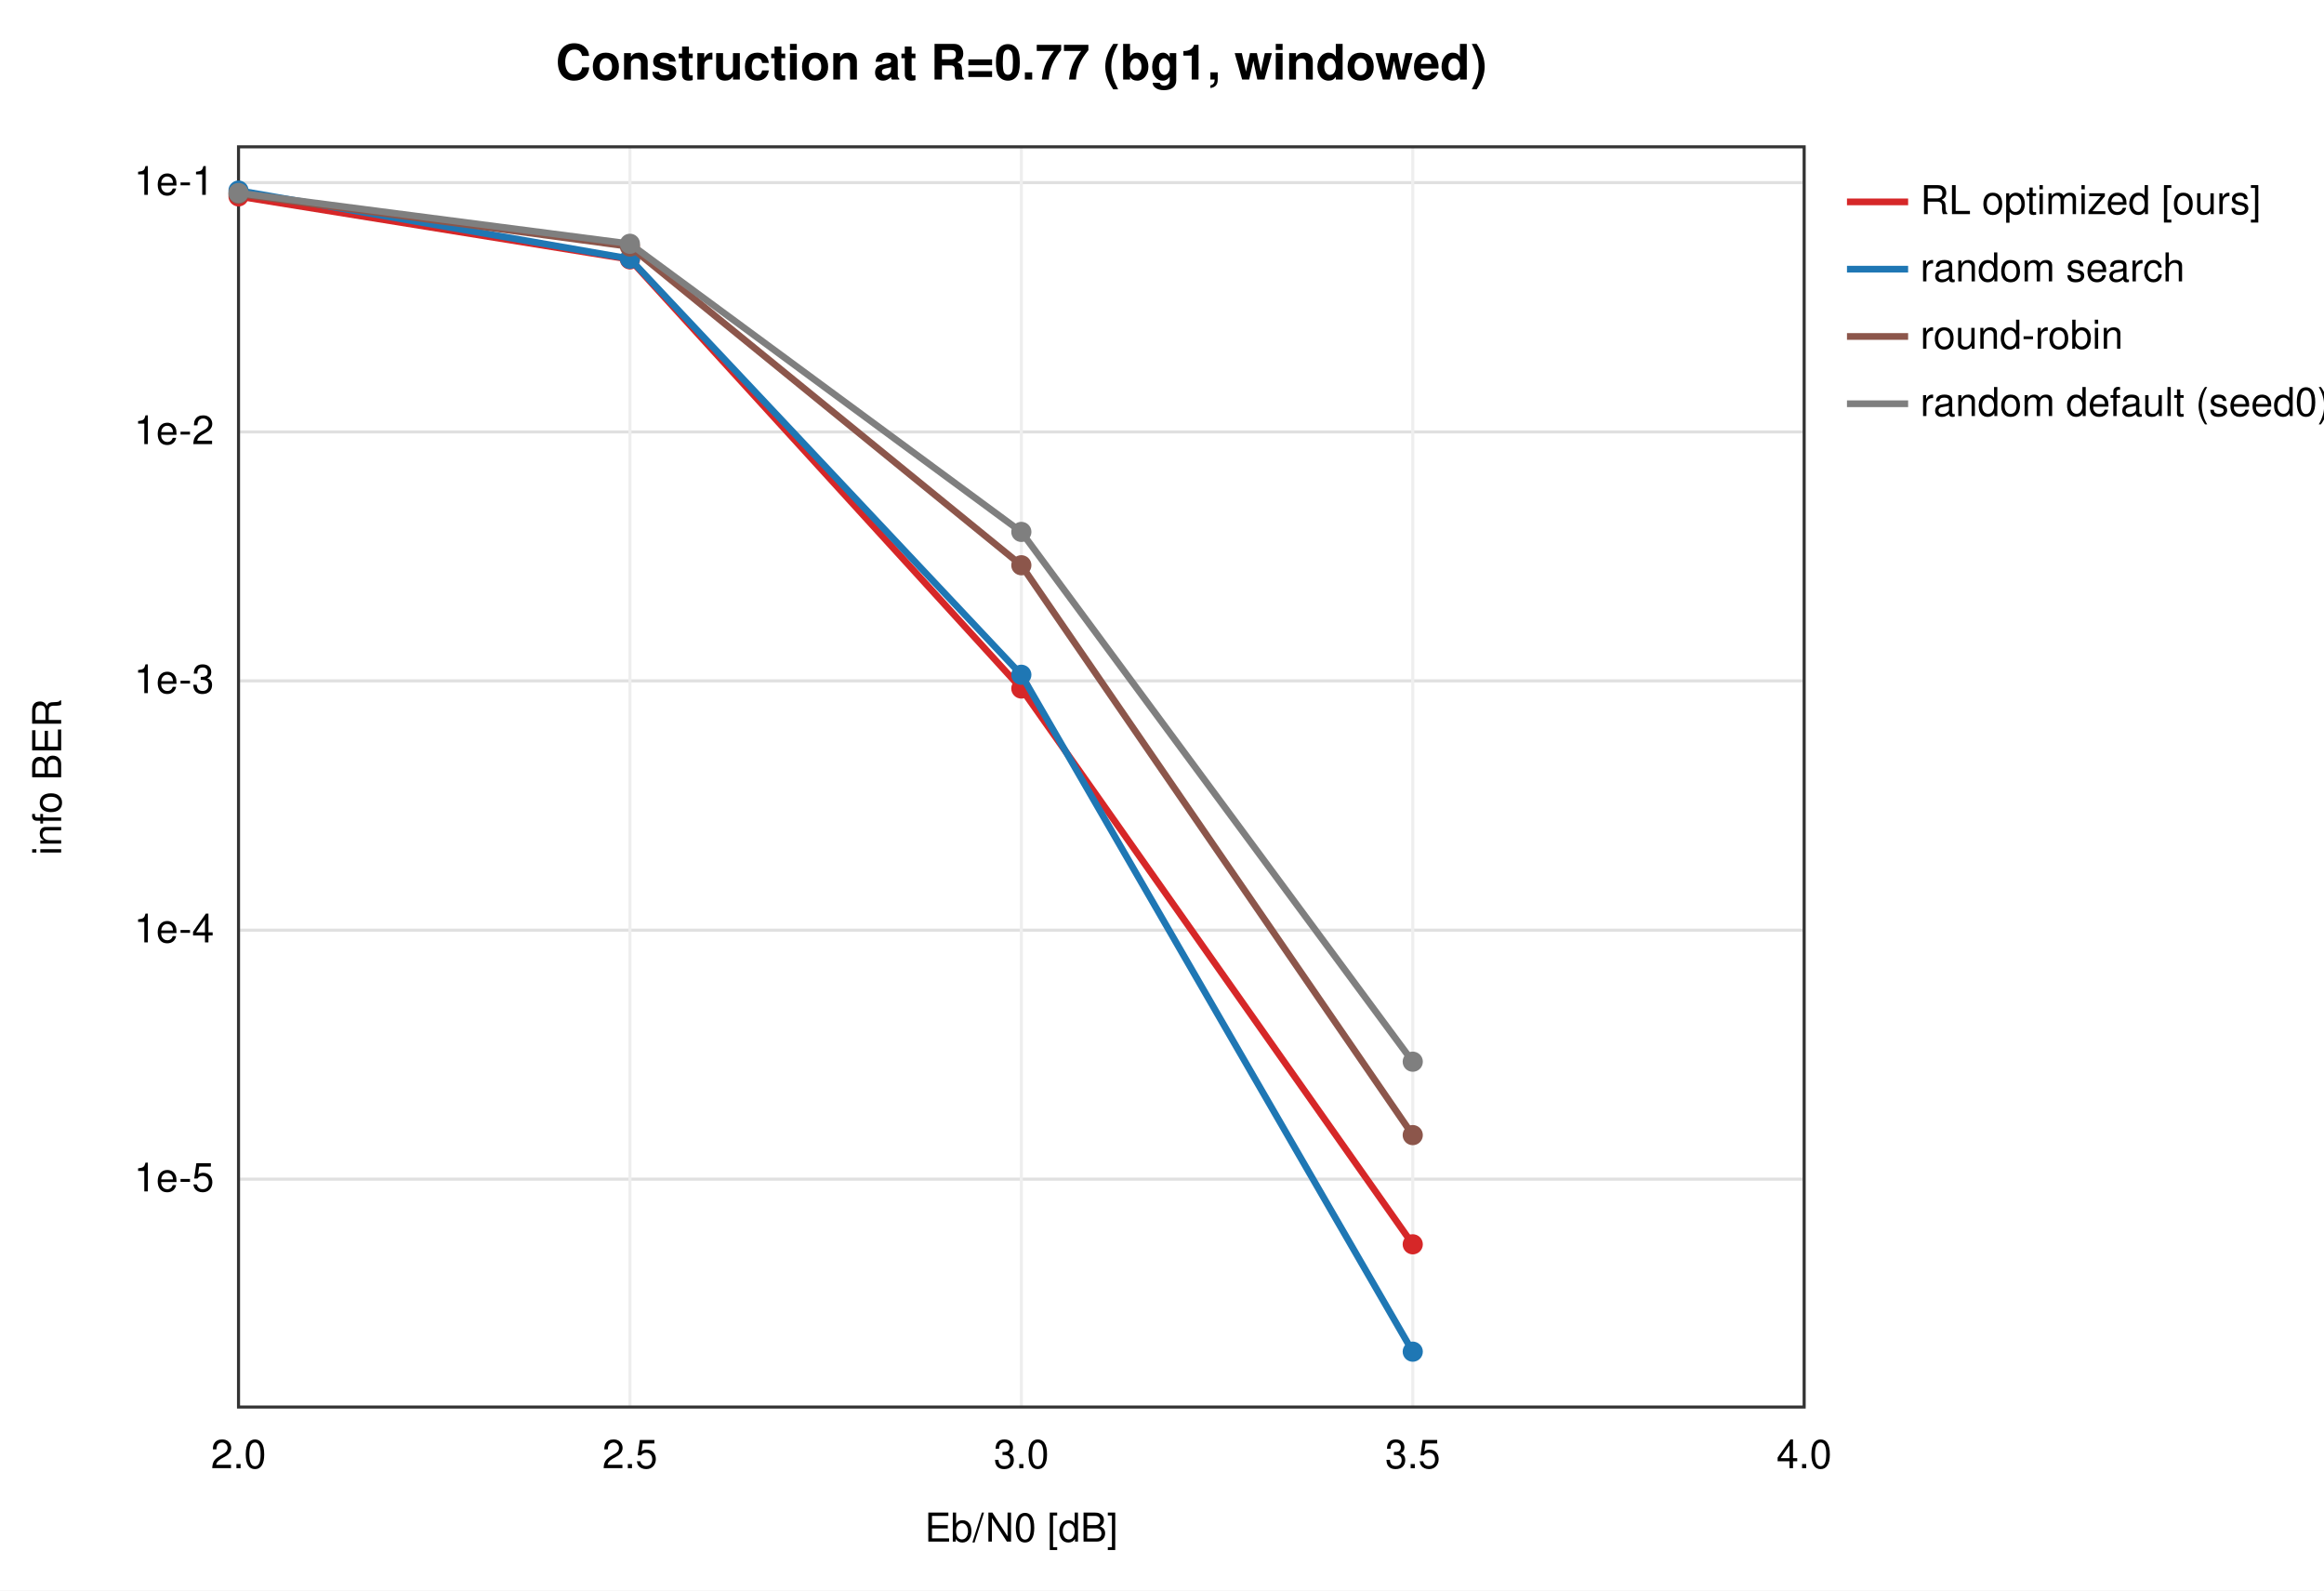
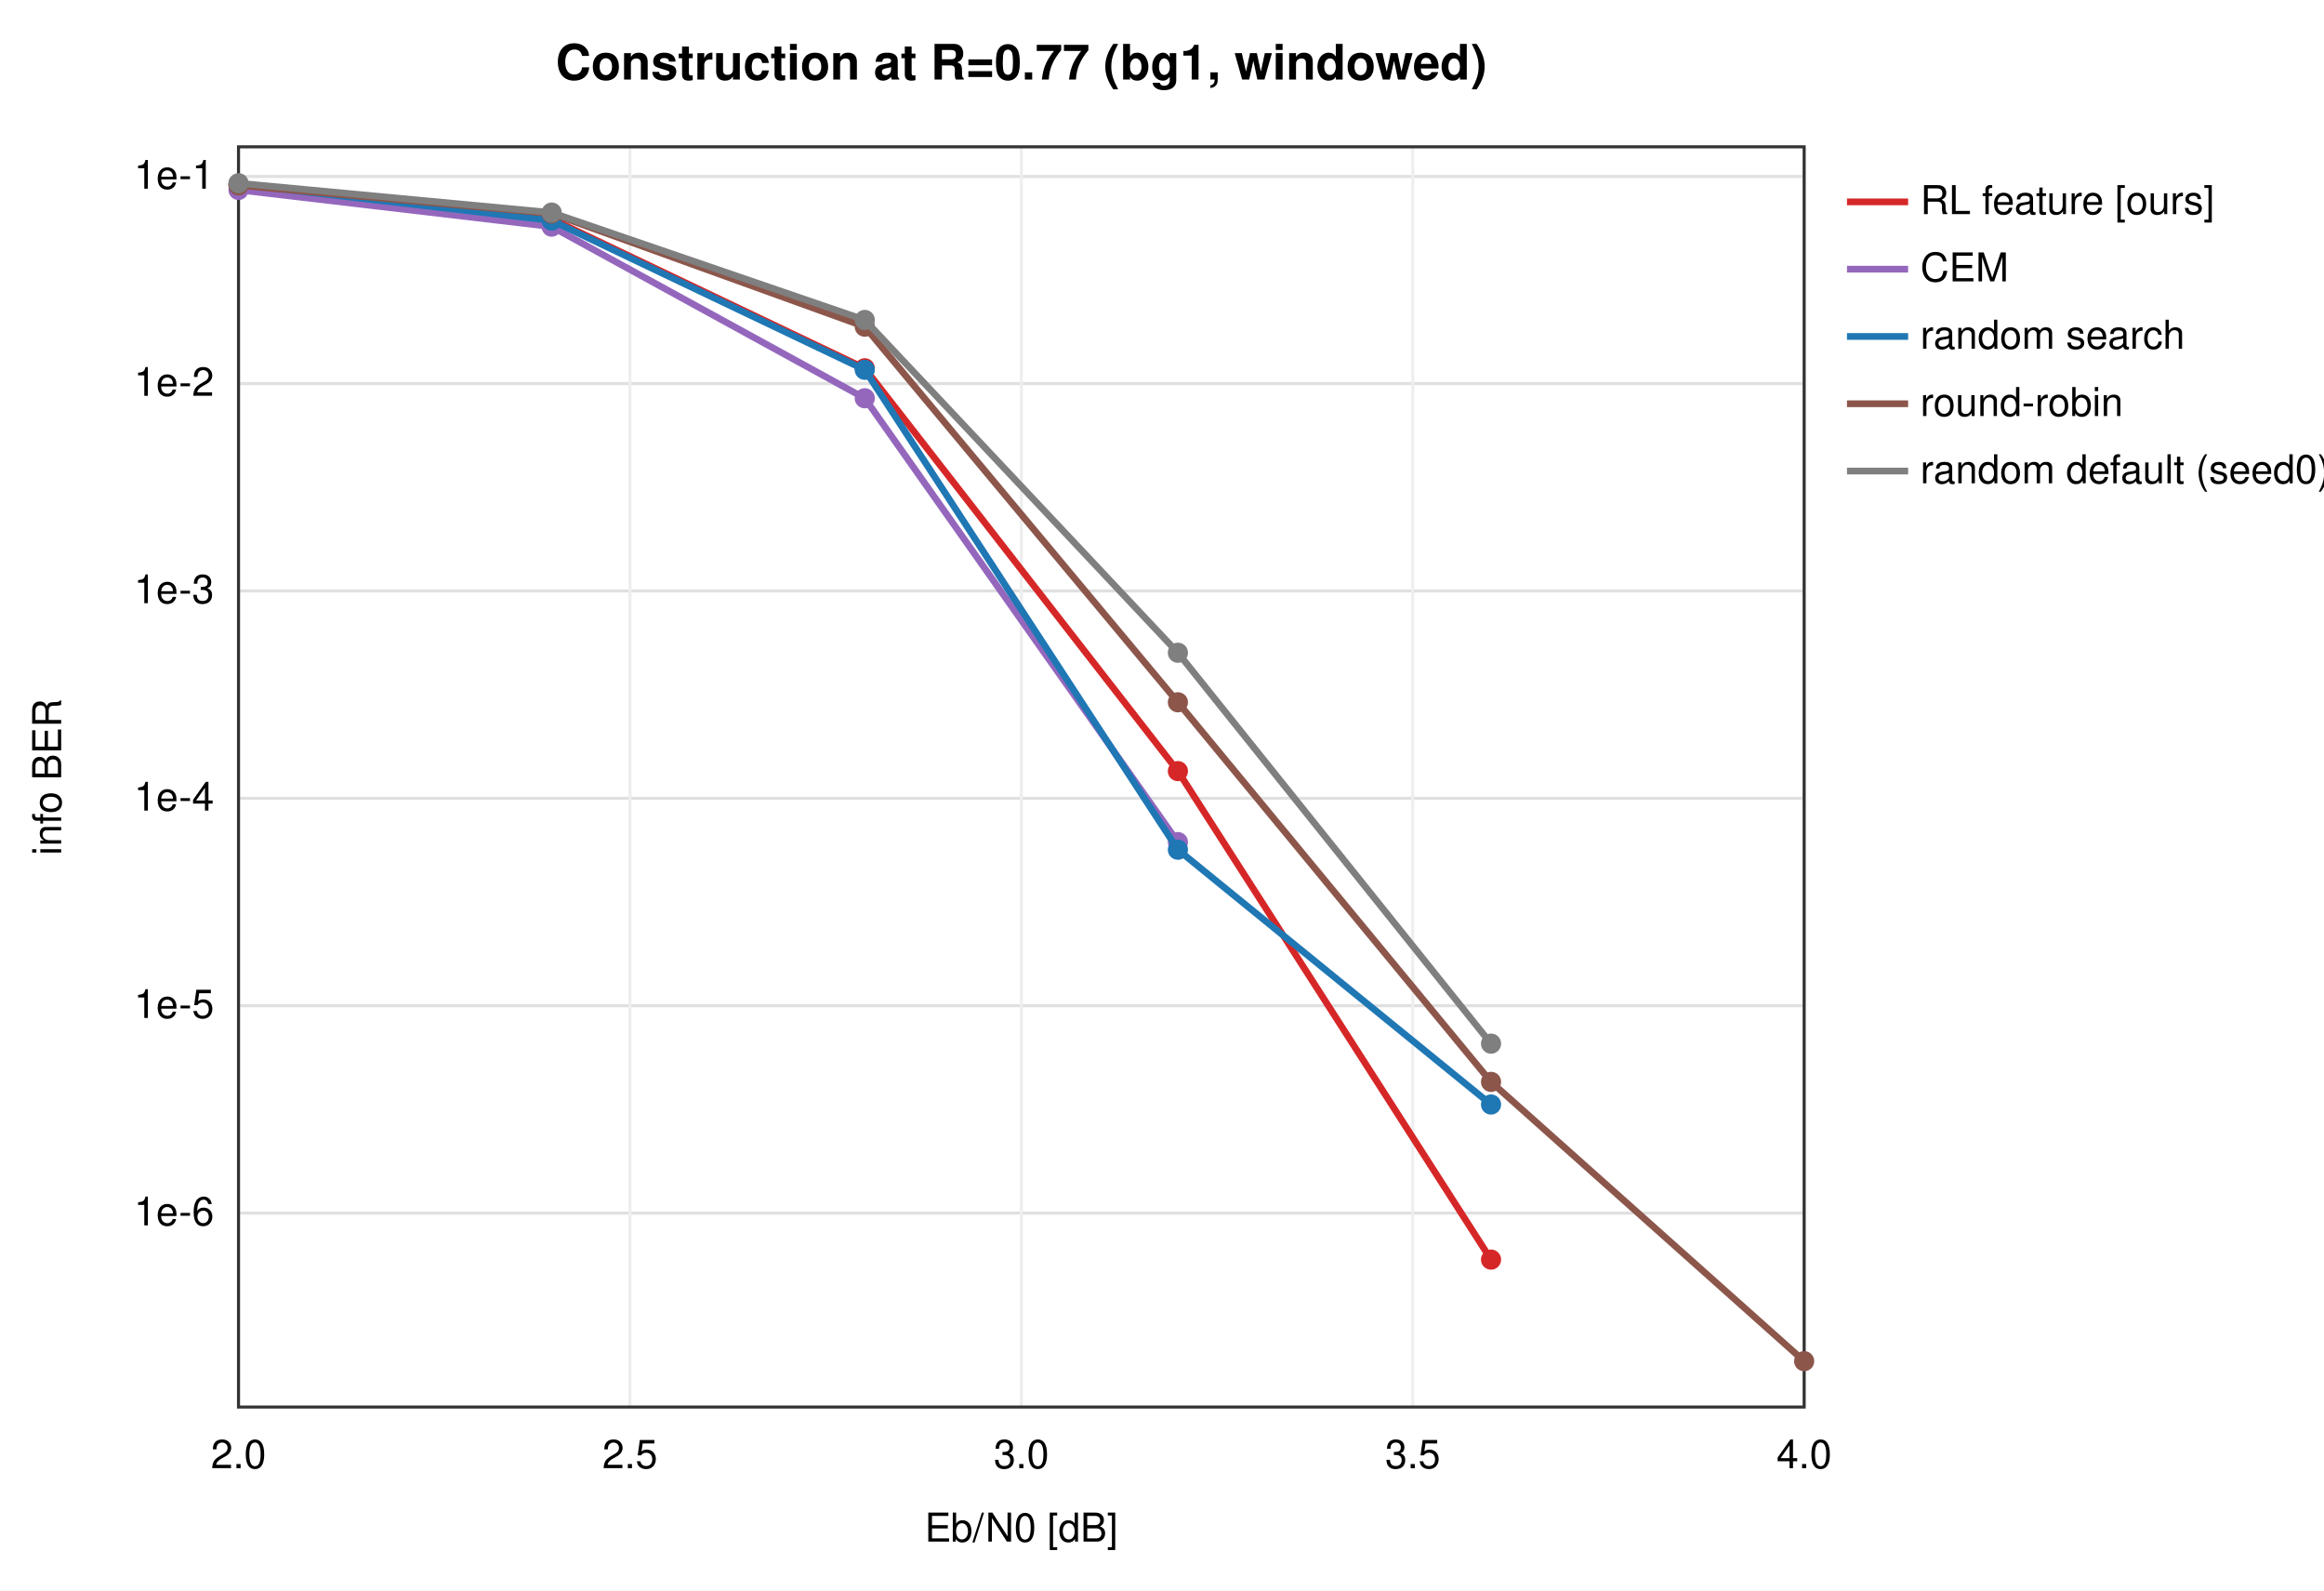
<svg xmlns="http://www.w3.org/2000/svg" width="760" height="520" font-family="Helvetica,Arial,sans-serif" font-size="13">
  <rect width="760" height="520" fill="white" />
  <text x="334.0" y="26" text-anchor="middle" font-size="16" font-weight="bold">Construction at R=0.77 (bg1, windowed)</text>
-   <line x1="78" y1="385.5" x2="590" y2="385.5" stroke="#e0e0e0" />
-   <text x="70" y="389.5" text-anchor="end">1e-5</text>
-   <line x1="78" y1="304.1" x2="590" y2="304.1" stroke="#e0e0e0" />
-   <text x="70" y="308.1" text-anchor="end">1e-4</text>
-   <line x1="78" y1="222.6" x2="590" y2="222.6" stroke="#e0e0e0" />
-   <text x="70" y="226.6" text-anchor="end">1e-3</text>
-   <line x1="78" y1="141.2" x2="590" y2="141.2" stroke="#e0e0e0" />
-   <text x="70" y="145.2" text-anchor="end">1e-2</text>
-   <line x1="78" y1="59.7" x2="590" y2="59.7" stroke="#e0e0e0" />
-   <text x="70" y="63.7" text-anchor="end">1e-1</text>
+   <line x1="78" y1="396.6" x2="590" y2="396.6" stroke="#e0e0e0" />
+   <text x="70" y="400.6" text-anchor="end">1e-6</text>
+   <line x1="78" y1="328.8" x2="590" y2="328.8" stroke="#e0e0e0" />
+   <text x="70" y="332.8" text-anchor="end">1e-5</text>
+   <line x1="78" y1="261.0" x2="590" y2="261.0" stroke="#e0e0e0" />
+   <text x="70" y="265.0" text-anchor="end">1e-4</text>
+   <line x1="78" y1="193.2" x2="590" y2="193.2" stroke="#e0e0e0" />
+   <text x="70" y="197.2" text-anchor="end">1e-3</text>
+   <line x1="78" y1="125.4" x2="590" y2="125.4" stroke="#e0e0e0" />
+   <text x="70" y="129.4" text-anchor="end">1e-2</text>
+   <line x1="78" y1="57.7" x2="590" y2="57.7" stroke="#e0e0e0" />
+   <text x="70" y="61.7" text-anchor="end">1e-1</text>
  <line x1="78.0" y1="48" x2="78.0" y2="460" stroke="#eee" />
  <text x="78.0" y="480.0" text-anchor="middle">2.0</text>
  <line x1="206.0" y1="48" x2="206.0" y2="460" stroke="#eee" />
  <text x="206.0" y="480.0" text-anchor="middle">2.5</text>
  <line x1="334.0" y1="48" x2="334.0" y2="460" stroke="#eee" />
  <text x="334.0" y="480.0" text-anchor="middle">3.0</text>
  <line x1="462.0" y1="48" x2="462.0" y2="460" stroke="#eee" />
  <text x="462.0" y="480.0" text-anchor="middle">3.5</text>
  <line x1="590.0" y1="48" x2="590.0" y2="460" stroke="#eee" />
  <text x="590.0" y="480.0" text-anchor="middle">4.0</text>
  <rect x="78" y="48" width="512" height="412" fill="none" stroke="#333" />
  <text x="334.0" y="504" text-anchor="middle">Eb/N0 [dB]</text>
  <text x="20" y="254.0" text-anchor="middle" transform="rotate(-90 20 254.0)">info BER</text>
-   <path d="M78.0,64.2 L206.0,84.8 L334.0,225.1 L462.0,406.8" fill="none" stroke="#d62728" stroke-width="2.2" />
-   <circle cx="78.0" cy="64.2" r="3.3" fill="#d62728" />
-   <circle cx="206.0" cy="84.8" r="3.3" fill="#d62728" />
-   <circle cx="334.0" cy="225.1" r="3.3" fill="#d62728" />
-   <circle cx="462.0" cy="406.8" r="3.3" fill="#d62728" />
+   <path d="M78.0,60.5 L180.4,71.6 L282.8,120.4 L385.2,252.1 L487.6,411.8" fill="none" stroke="#d62728" stroke-width="2.2" />
+   <circle cx="78.0" cy="60.5" r="3.3" fill="#d62728" />
+   <circle cx="180.4" cy="71.6" r="3.3" fill="#d62728" />
+   <circle cx="282.8" cy="120.4" r="3.3" fill="#d62728" />
+   <circle cx="385.2" cy="252.1" r="3.3" fill="#d62728" />
+   <circle cx="487.6" cy="411.8" r="3.3" fill="#d62728" />
  <line x1="604" y1="66" x2="624" y2="66" stroke="#d62728" stroke-width="2.2" />
-   <text x="628" y="70">RL optimized [ours]</text>
-   <path d="M78.0,62.3 L206.0,84.6 L334.0,220.6 L462.0,441.9" fill="none" stroke="#1f77b4" stroke-width="2.2" />
-   <circle cx="78.0" cy="62.3" r="3.3" fill="#1f77b4" />
-   <circle cx="206.0" cy="84.6" r="3.3" fill="#1f77b4" />
-   <circle cx="334.0" cy="220.6" r="3.3" fill="#1f77b4" />
-   <circle cx="462.0" cy="441.9" r="3.3" fill="#1f77b4" />
-   <line x1="604" y1="88" x2="624" y2="88" stroke="#1f77b4" stroke-width="2.2" />
-   <text x="628" y="92">random search</text>
-   <path d="M78.0,63.4 L206.0,80.6 L334.0,184.8 L462.0,371.1" fill="none" stroke="#8c564b" stroke-width="2.2" />
-   <circle cx="78.0" cy="63.4" r="3.3" fill="#8c564b" />
-   <circle cx="206.0" cy="80.6" r="3.3" fill="#8c564b" />
-   <circle cx="334.0" cy="184.8" r="3.3" fill="#8c564b" />
-   <circle cx="462.0" cy="371.1" r="3.3" fill="#8c564b" />
-   <line x1="604" y1="110" x2="624" y2="110" stroke="#8c564b" stroke-width="2.2" />
-   <text x="628" y="114">round-robin</text>
-   <path d="M78.0,63.1 L206.0,79.7 L334.0,173.9 L462.0,347.1" fill="none" stroke="#7f7f7f" stroke-width="2.2" />
-   <circle cx="78.0" cy="63.1" r="3.3" fill="#7f7f7f" />
-   <circle cx="206.0" cy="79.7" r="3.3" fill="#7f7f7f" />
-   <circle cx="334.0" cy="173.9" r="3.3" fill="#7f7f7f" />
-   <circle cx="462.0" cy="347.1" r="3.3" fill="#7f7f7f" />
-   <line x1="604" y1="132" x2="624" y2="132" stroke="#7f7f7f" stroke-width="2.2" />
-   <text x="628" y="136">random default (seed0)</text>
+   <text x="628" y="70">RL feature [ours]</text>
+   <path d="M78.0,62.1 L180.4,74.1 L282.8,130.2 L385.2,275.3" fill="none" stroke="#9467bd" stroke-width="2.2" />
+   <circle cx="78.0" cy="62.1" r="3.3" fill="#9467bd" />
+   <circle cx="180.4" cy="74.1" r="3.3" fill="#9467bd" />
+   <circle cx="282.8" cy="130.2" r="3.3" fill="#9467bd" />
+   <circle cx="385.2" cy="275.3" r="3.3" fill="#9467bd" />
+   <line x1="604" y1="88" x2="624" y2="88" stroke="#9467bd" stroke-width="2.2" />
+   <text x="628" y="92">CEM</text>
+   <path d="M78.0,60.2 L180.4,72.1 L282.8,120.9 L385.2,277.8 L487.6,361.1" fill="none" stroke="#1f77b4" stroke-width="2.2" />
+   <circle cx="78.0" cy="60.2" r="3.3" fill="#1f77b4" />
+   <circle cx="180.4" cy="72.1" r="3.3" fill="#1f77b4" />
+   <circle cx="282.8" cy="120.9" r="3.3" fill="#1f77b4" />
+   <circle cx="385.2" cy="277.8" r="3.3" fill="#1f77b4" />
+   <circle cx="487.6" cy="361.1" r="3.3" fill="#1f77b4" />
+   <line x1="604" y1="110" x2="624" y2="110" stroke="#1f77b4" stroke-width="2.2" />
+   <text x="628" y="114">random search</text>
+   <path d="M78.0,60.6 L180.4,69.8 L282.8,106.8 L385.2,229.6 L487.6,353.7 L590.0,445.0" fill="none" stroke="#8c564b" stroke-width="2.2" />
+   <circle cx="78.0" cy="60.6" r="3.3" fill="#8c564b" />
+   <circle cx="180.4" cy="69.8" r="3.3" fill="#8c564b" />
+   <circle cx="282.8" cy="106.8" r="3.3" fill="#8c564b" />
+   <circle cx="385.2" cy="229.6" r="3.3" fill="#8c564b" />
+   <circle cx="487.6" cy="353.7" r="3.3" fill="#8c564b" />
+   <circle cx="590.0" cy="445.0" r="3.3" fill="#8c564b" />
+   <line x1="604" y1="132" x2="624" y2="132" stroke="#8c564b" stroke-width="2.2" />
+   <text x="628" y="136">round-robin</text>
+   <path d="M78.0,59.9 L180.4,69.5 L282.8,104.6 L385.2,213.4 L487.6,341.2" fill="none" stroke="#7f7f7f" stroke-width="2.2" />
+   <circle cx="78.0" cy="59.9" r="3.3" fill="#7f7f7f" />
+   <circle cx="180.4" cy="69.5" r="3.3" fill="#7f7f7f" />
+   <circle cx="282.8" cy="104.6" r="3.3" fill="#7f7f7f" />
+   <circle cx="385.2" cy="213.4" r="3.3" fill="#7f7f7f" />
+   <circle cx="487.6" cy="341.2" r="3.3" fill="#7f7f7f" />
+   <line x1="604" y1="154" x2="624" y2="154" stroke="#7f7f7f" stroke-width="2.2" />
+   <text x="628" y="158">random default (seed0)</text>
</svg>
